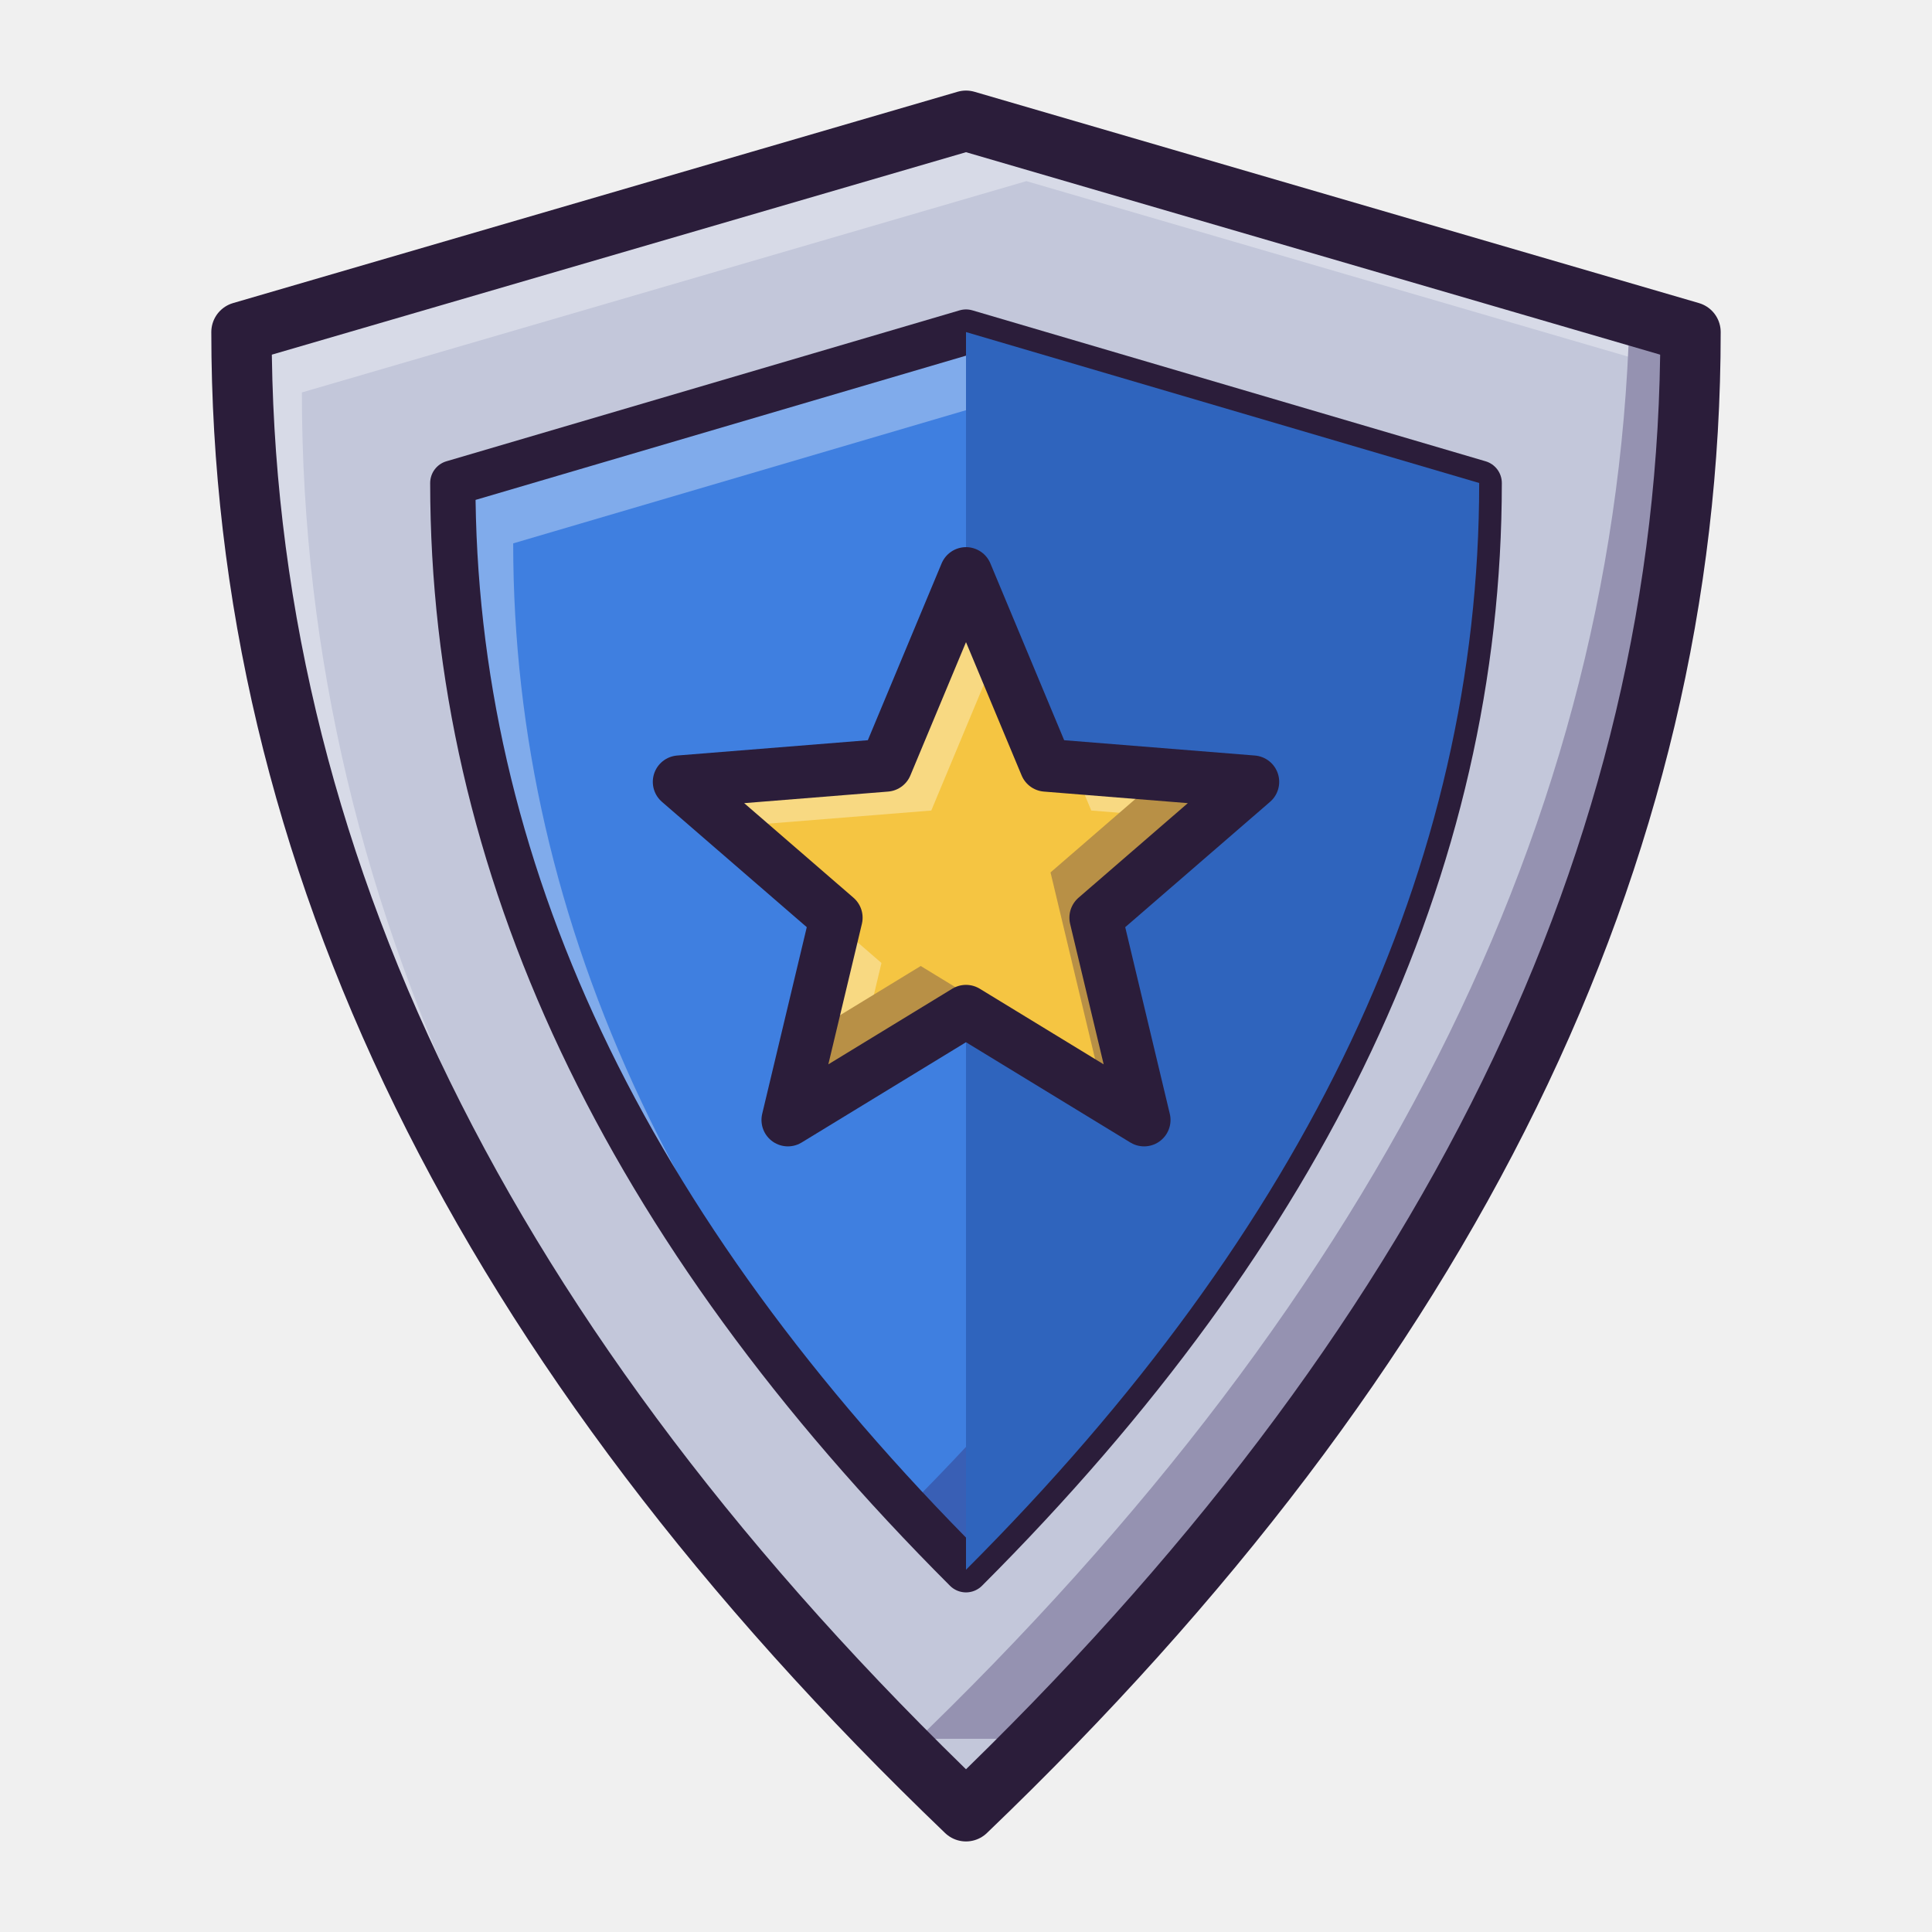
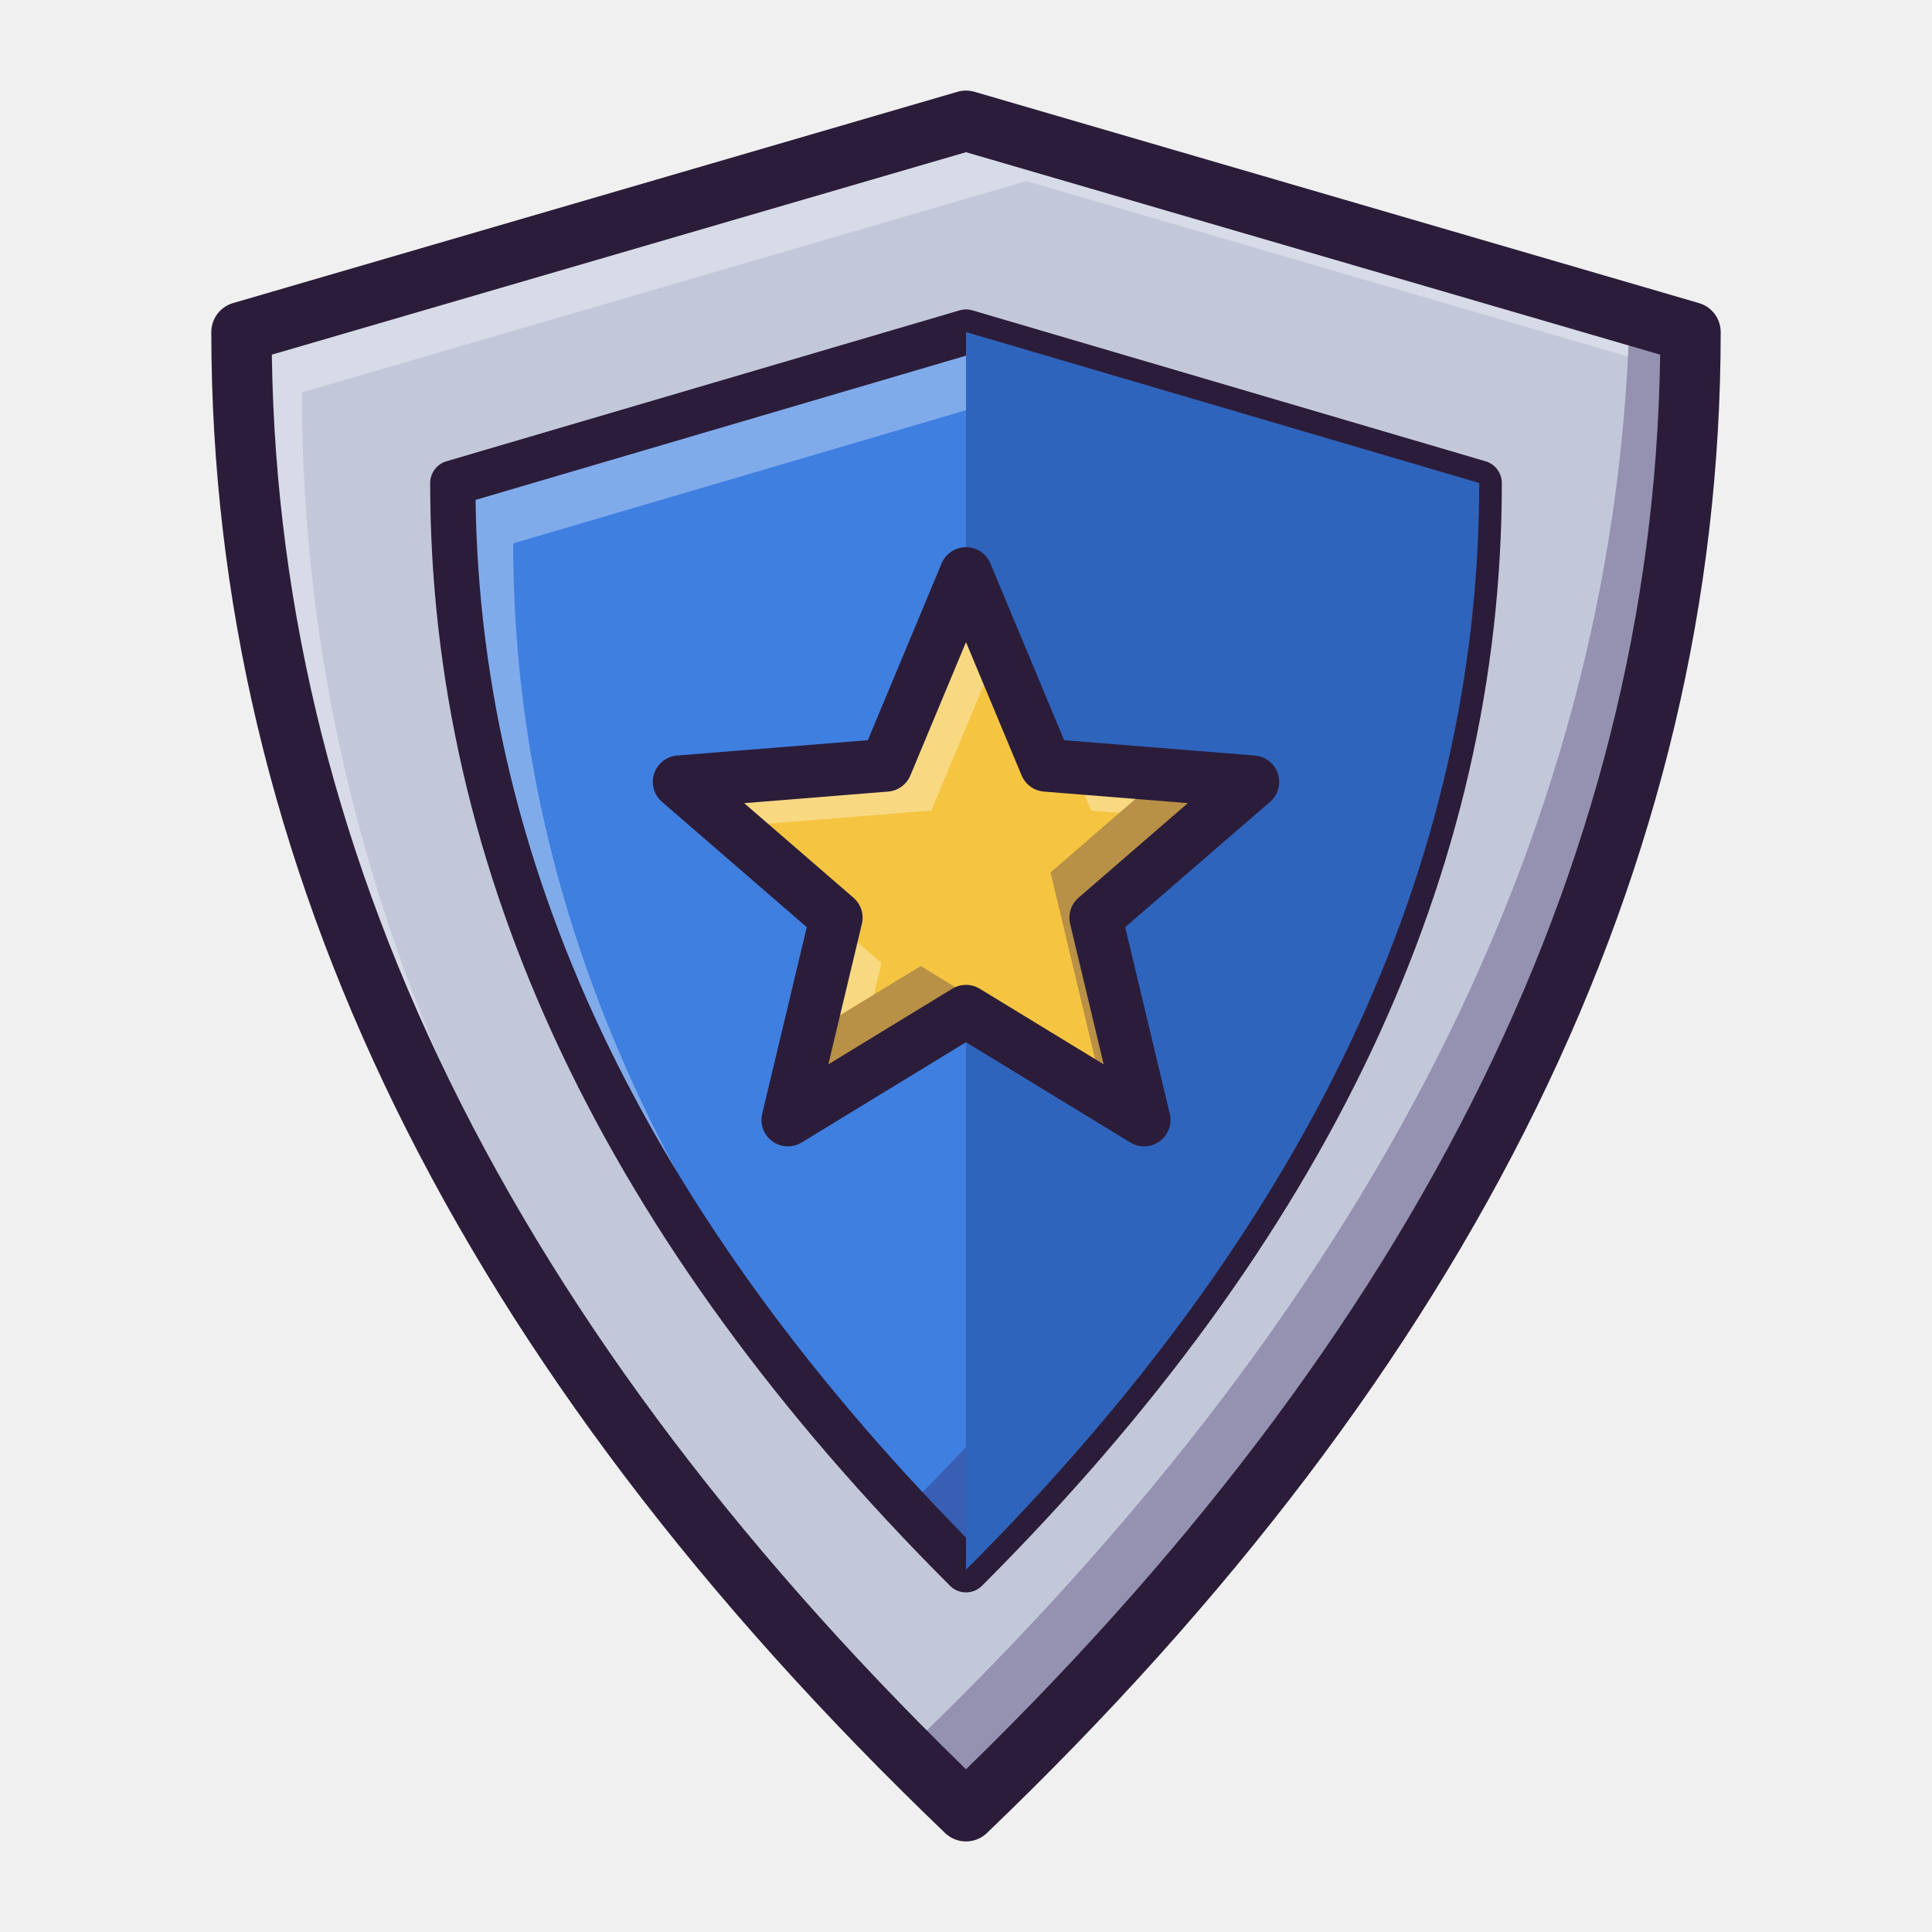
<svg xmlns="http://www.w3.org/2000/svg" width="128" height="128" viewBox="0 0 128 128">
  <defs>
    <path id="sd0" d="M64 8L112 22Q112 74 64 120Q16 74 16 22Z" />
-     <mask id="sd0h" maskUnits="userSpaceOnUse" width="128" height="128">
-       <rect width="128" height="128" fill="#fff" />
-       <use href="#sd0" transform="translate(4 4)" fill="#000" />
+     <mask id="sd0h">
+       <rect x="-9" y="-9" width="146" height="146" fill="#fff" />
+       <use href="#sd0" transform="translate(4 4)" />
    </mask>
-     <mask id="sd0s" maskUnits="userSpaceOnUse" width="128" height="128">
-       <rect width="128" height="128" fill="#fff" />
-       <use href="#sd0" transform="translate(-4 -4)" fill="#000" />
+     <mask id="sd0s">
+       <rect x="-9" y="-9" width="146" height="146" fill="#fff" />
+       <use href="#sd0" transform="translate(-4 -4)" />
    </mask>
    <path id="sd1" d="M64 22L98 32Q98 70 64 104Q30 70 30 32Z" />
-     <mask id="sd1h" maskUnits="userSpaceOnUse" width="128" height="128">
-       <rect width="128" height="128" fill="#fff" />
-       <use href="#sd1" transform="translate(4 4)" fill="#000" />
+     <mask id="sd1h">
+       <rect x="-9" y="-9" width="146" height="146" fill="#fff" />
+       <use href="#sd1" transform="translate(4 4)" />
    </mask>
-     <mask id="sd1s" maskUnits="userSpaceOnUse" width="128" height="128">
-       <rect width="128" height="128" fill="#fff" />
-       <use href="#sd1" transform="translate(-4 -4)" fill="#000" />
+     <mask id="sd1s">
+       <rect x="-9" y="-9" width="146" height="146" fill="#fff" />
+       <use href="#sd1" transform="translate(-4 -4)" />
    </mask>
-     <path id="sd2" d="M64 22L98 32Q98 70 64 104Z" />
-     <path id="sd3" d="M64 38L69.3 50.7L83 51.8L72.6 60.8L75.8 74.2L64 67L52.2 74.2L55.4 60.8L45 51.8L58.7 50.7z" />
-     <mask id="sd3h" maskUnits="userSpaceOnUse" width="128" height="128">
-       <rect width="128" height="128" fill="#fff" />
-       <use href="#sd3" transform="translate(3 3)" fill="#000" />
+     <path id="sd2" d="M64 38L69.3 50.7L83 51.8L72.6 60.8L75.8 74.2L64 67L52.2 74.2L55.4 60.8L45 51.8L58.7 50.7z" />
+     <mask id="sd2h">
+       <rect x="-9" y="-9" width="146" height="146" fill="#fff" />
+       <use href="#sd2" transform="translate(3 3)" />
    </mask>
-     <mask id="sd3s" maskUnits="userSpaceOnUse" width="128" height="128">
-       <rect width="128" height="128" fill="#fff" />
-       <use href="#sd3" transform="translate(-3 -3)" fill="#000" />
+     <mask id="sd2s">
+       <rect x="-9" y="-9" width="146" height="146" fill="#fff" />
+       <use href="#sd2" transform="translate(-3 -3)" />
    </mask>
  </defs>
  <g stroke-linejoin="round" stroke-linecap="round">
    <use href="#sd0" fill="#c3c7da" />
    <use href="#sd0" fill="#d7dae7" mask="url(#sd0h)" />
    <use href="#sd0" fill="#9592b1" mask="url(#sd0s)" />
    <use href="#sd0" fill="none" stroke="#2b1d3a" stroke-width="4" />
    <use href="#sd1" fill="#3f7fe0" />
    <use href="#sd1" fill="#80abeb" mask="url(#sd1h)" />
    <use href="#sd1" fill="#395fb5" mask="url(#sd1s)" />
    <use href="#sd1" fill="none" stroke="#2b1d3a" stroke-width="3" />
-     <use href="#sd2" fill="#2f64bd" />
-     <use href="#sd3" fill="#f5c542" />
-     <use href="#sd3" fill="#f8d982" mask="url(#sd3h)" />
-     <use href="#sd3" fill="#b89046" mask="url(#sd3s)" />
-     <use href="#sd3" fill="none" stroke="#2b1d3a" stroke-width="3.5" />
+     <path d="M64 22L98 32Q98 70 64 104Z" fill="#2f64bd" />
+     <use href="#sd2" fill="#f5c542" />
+     <use href="#sd2" fill="#f8d982" mask="url(#sd2h)" />
+     <use href="#sd2" fill="#b89046" mask="url(#sd2s)" />
+     <use href="#sd2" fill="none" stroke="#2b1d3a" stroke-width="3.5" />
  </g>
</svg>
